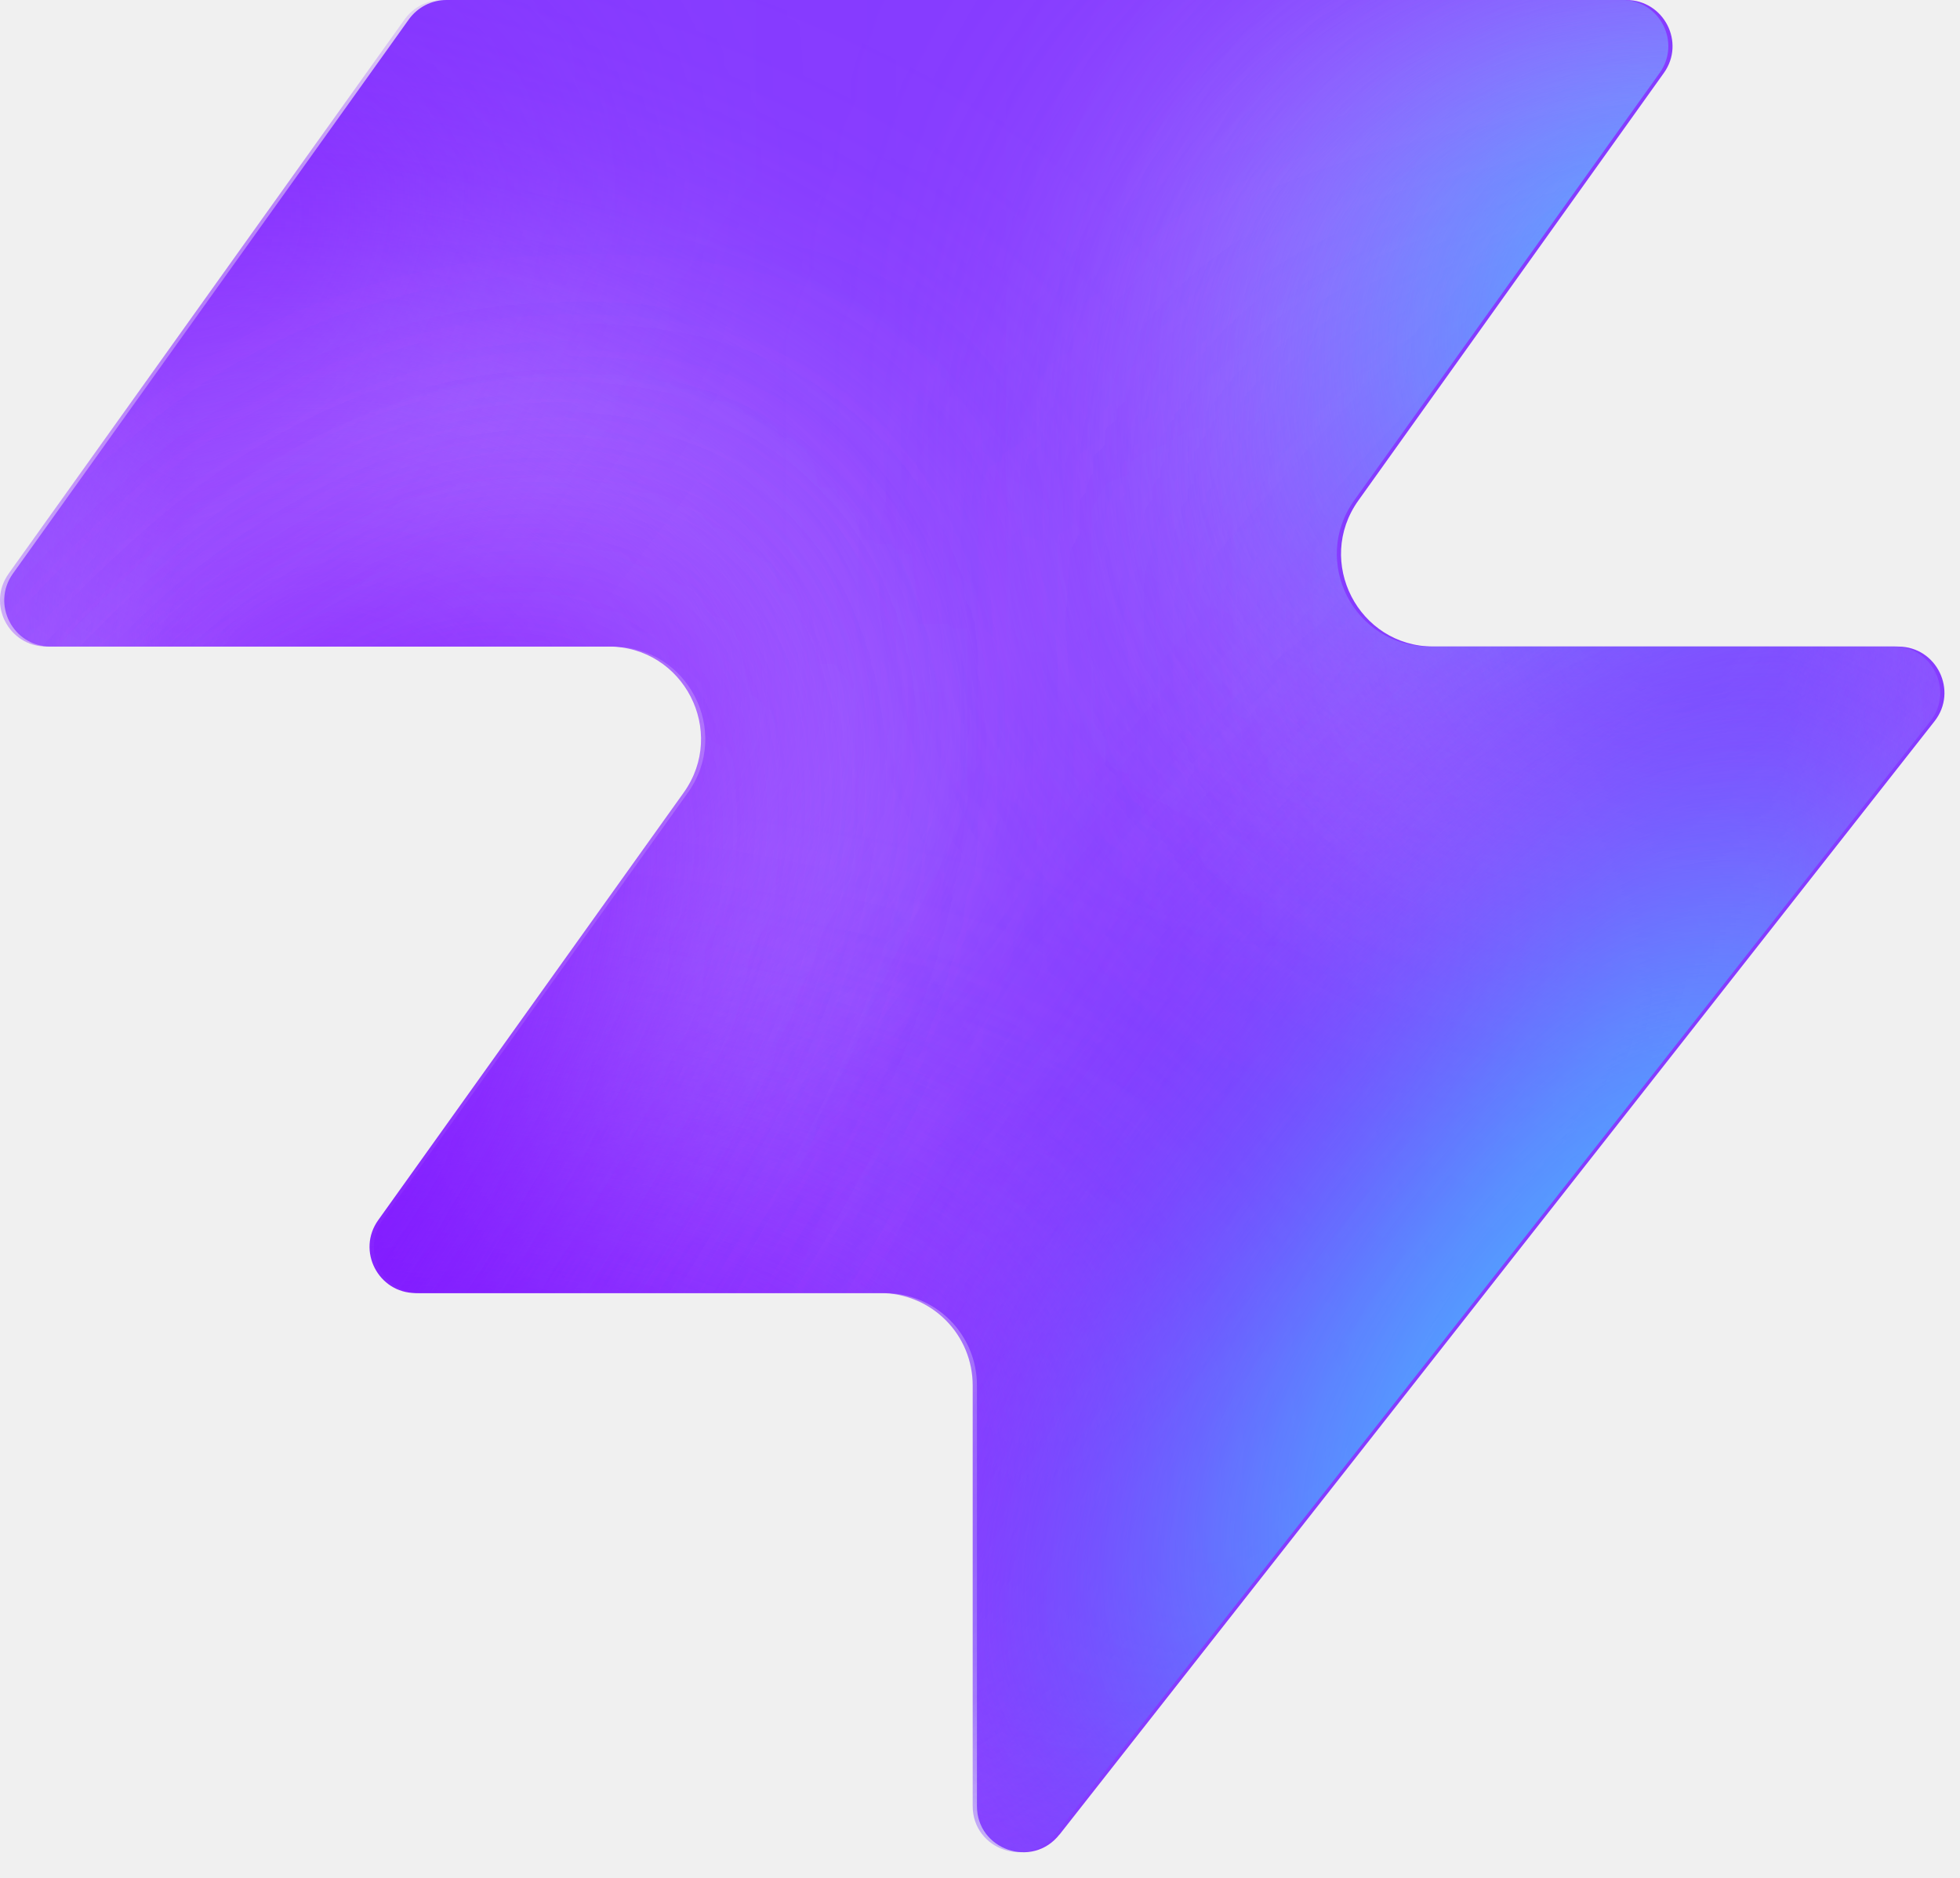
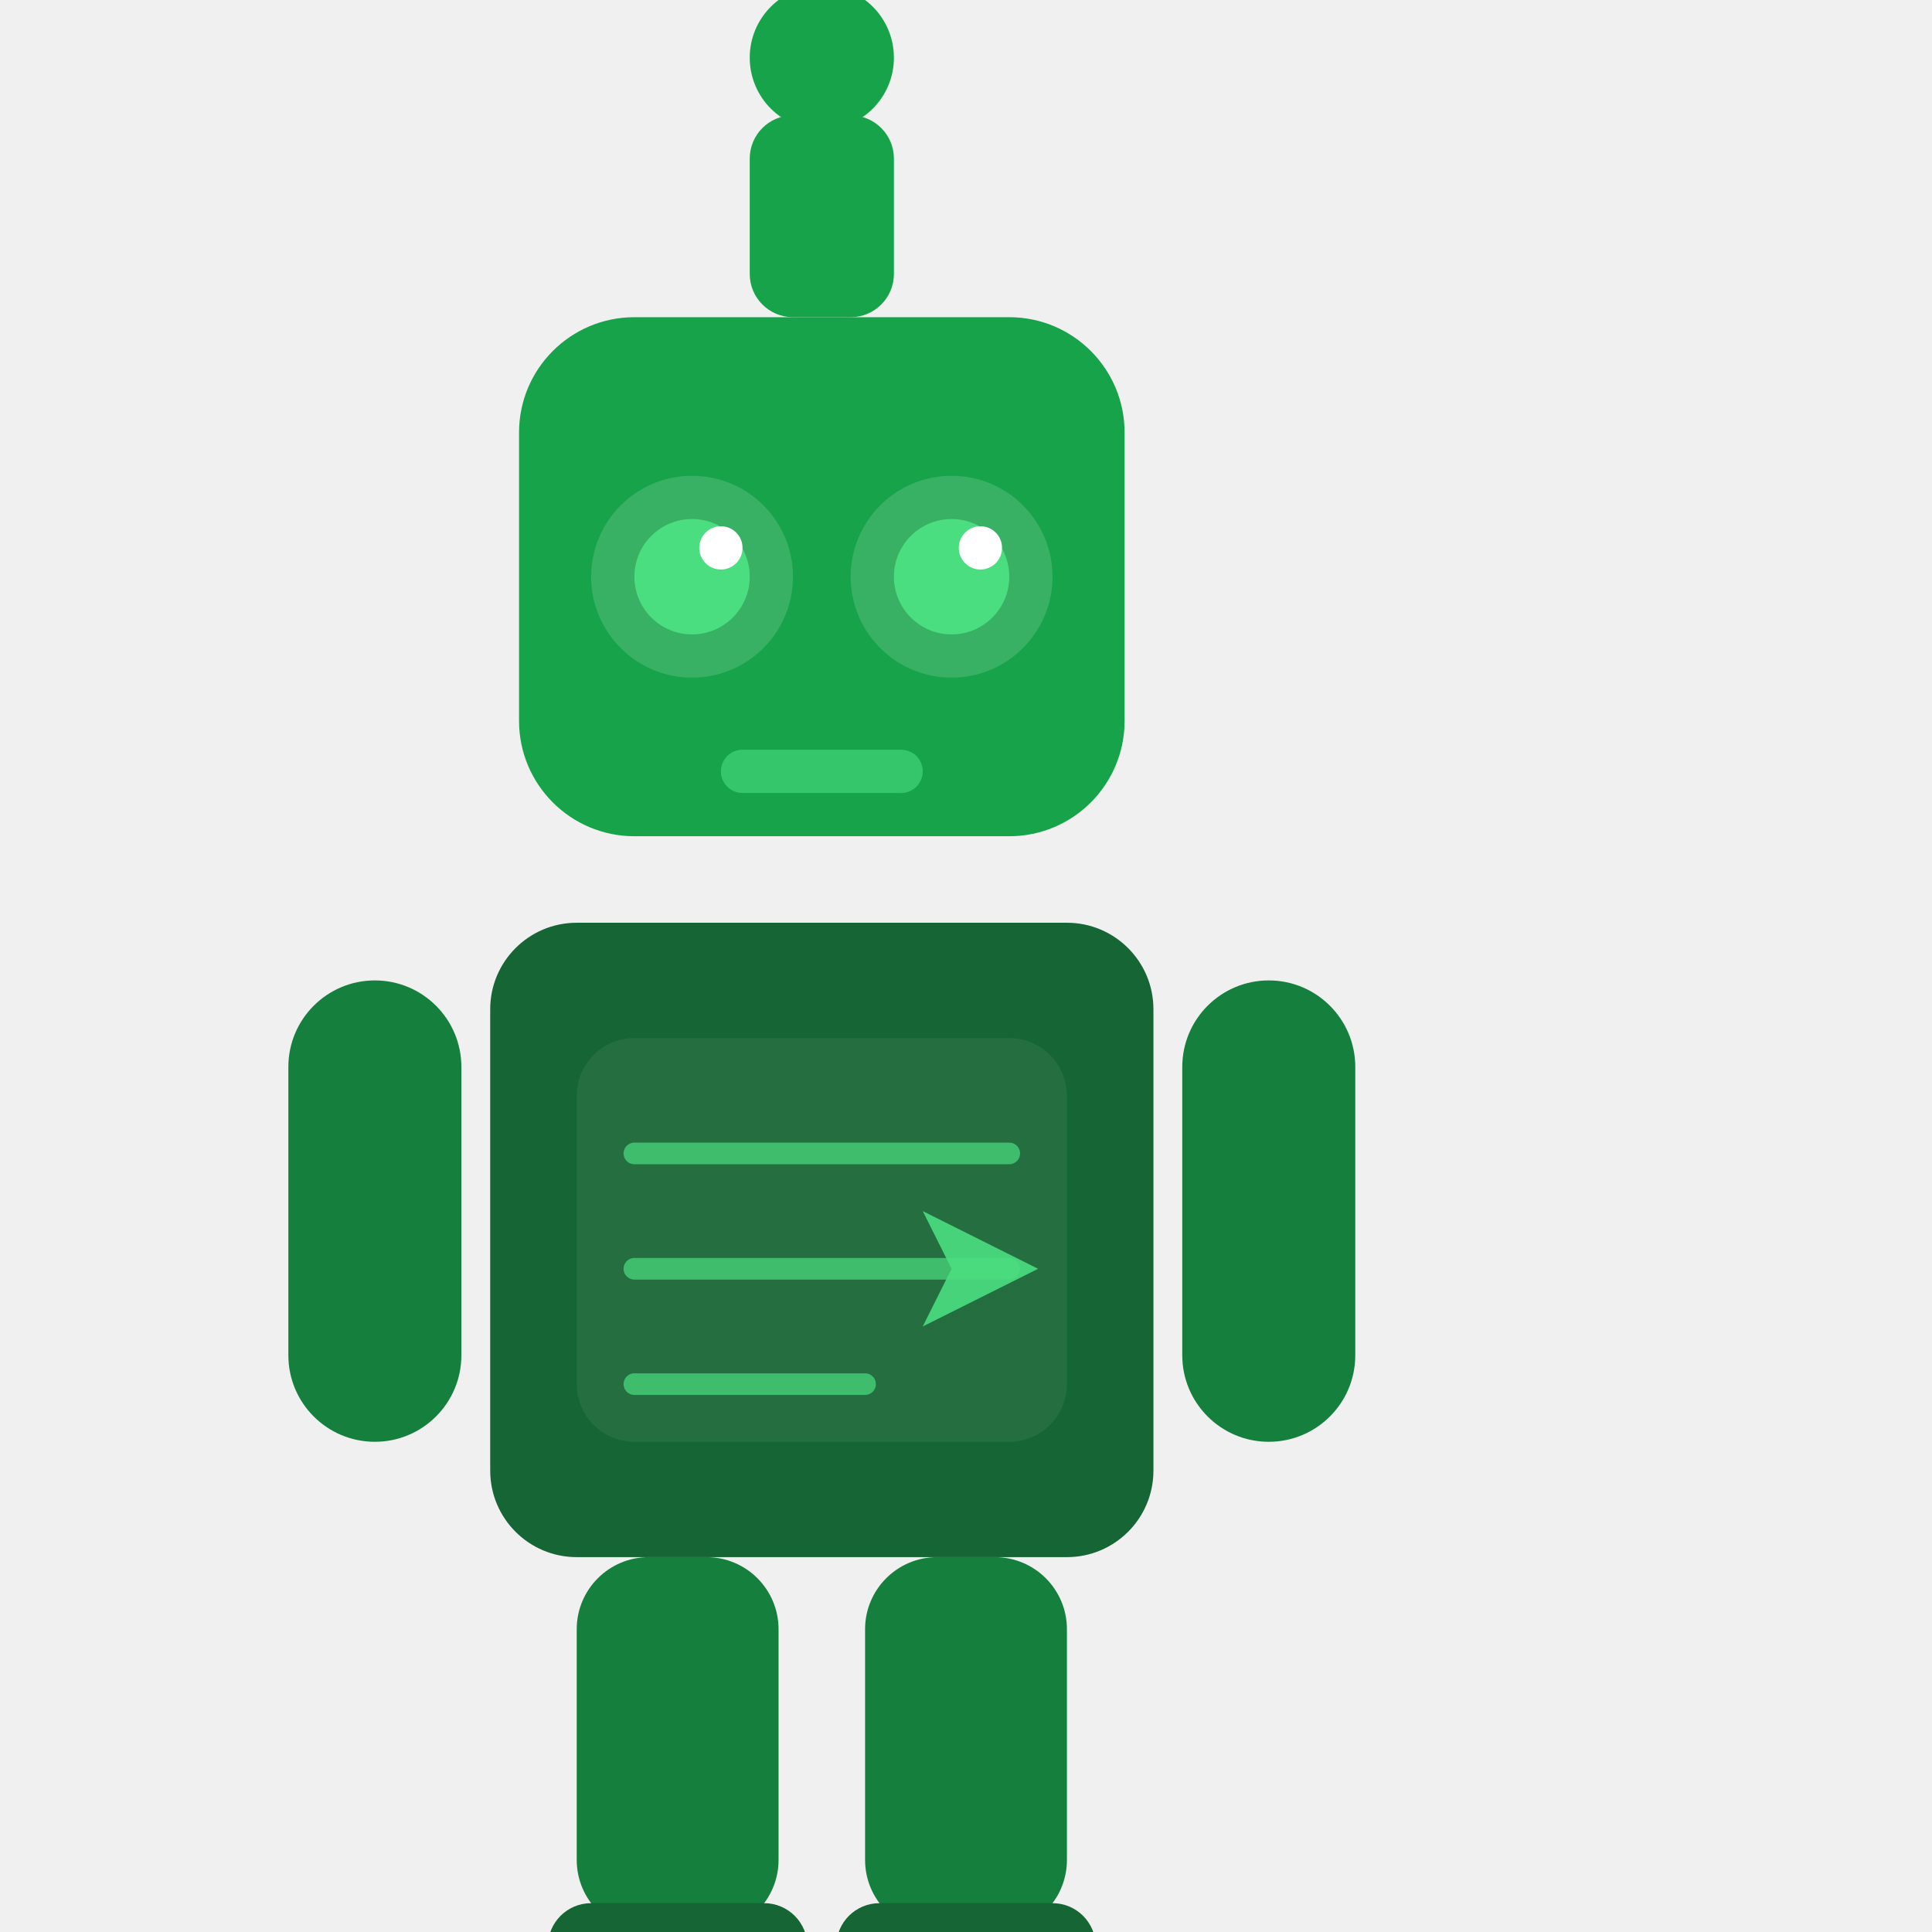
- <svg xmlns="http://www.w3.org/2000/svg" width="48" height="46" fill="none" viewBox="0 0 48 46">
-   <path fill="#863bff" d="M25.946 44.938c-.664.845-2.021.375-2.021-.698V33.937a2.26 2.26 0 0 0-2.262-2.262H10.287c-.92 0-1.456-1.04-.92-1.788l7.48-10.471c1.07-1.497 0-3.578-1.842-3.578H1.237c-.92 0-1.456-1.04-.92-1.788L10.013.474c.214-.297.556-.474.92-.474h28.894c.92 0 1.456 1.04.92 1.788l-7.48 10.471c-1.07 1.498 0 3.579 1.842 3.579h11.377c.943 0 1.473 1.088.89 1.83L25.947 44.94z" style="fill:#863bff;fill:color(display-p3 .525 .23 1);fill-opacity:1" />
-   <mask id="a" width="48" height="46" x="0" y="0" maskUnits="userSpaceOnUse" style="mask-type:alpha">
-     <path fill="#000" d="M25.842 44.938c-.664.844-2.021.375-2.021-.698V33.937a2.26 2.26 0 0 0-2.262-2.262H10.183c-.92 0-1.456-1.04-.92-1.788l7.48-10.471c1.07-1.498 0-3.579-1.842-3.579H1.133c-.92 0-1.456-1.04-.92-1.787L9.91.473c.214-.297.556-.474.92-.474h28.894c.92 0 1.456 1.04.92 1.788l-7.48 10.471c-1.07 1.498 0 3.578 1.842 3.578h11.377c.943 0 1.473 1.088.89 1.832L25.843 44.94z" style="fill:#000;fill-opacity:1" />
-   </mask>
-   <g mask="url(#a)">
-     <g filter="url(#b)">
-       <ellipse cx="5.508" cy="14.704" fill="#ede6ff" rx="5.508" ry="14.704" style="fill:#ede6ff;fill:color(display-p3 .927 .903 1);fill-opacity:1" transform="matrix(.00324 1 1 -.00324 -4.47 31.516)" />
-     </g>
-     <g filter="url(#c)">
-       <ellipse cx="10.399" cy="29.851" fill="#ede6ff" rx="10.399" ry="29.851" style="fill:#ede6ff;fill:color(display-p3 .927 .903 1);fill-opacity:1" transform="matrix(.00324 1 1 -.00324 -39.328 7.883)" />
-     </g>
-     <g filter="url(#d)">
-       <ellipse cx="5.508" cy="30.487" fill="#7e14ff" rx="5.508" ry="30.487" style="fill:#7e14ff;fill:color(display-p3 .492 .077 1);fill-opacity:1" transform="rotate(89.814 -25.913 -14.639)scale(1 -1)" />
-     </g>
-     <g filter="url(#e)">
-       <ellipse cx="5.508" cy="30.599" fill="#7e14ff" rx="5.508" ry="30.599" style="fill:#7e14ff;fill:color(display-p3 .492 .077 1);fill-opacity:1" transform="rotate(89.814 -32.644 -3.334)scale(1 -1)" />
-     </g>
-     <g filter="url(#f)">
-       <ellipse cx="5.508" cy="30.599" fill="#7e14ff" rx="5.508" ry="30.599" style="fill:#7e14ff;fill:color(display-p3 .492 .077 1);fill-opacity:1" transform="matrix(.00324 1 1 -.00324 -34.34 30.47)" />
-     </g>
-     <g filter="url(#g)">
-       <ellipse cx="14.072" cy="22.078" fill="#ede6ff" rx="14.072" ry="22.078" style="fill:#ede6ff;fill:color(display-p3 .927 .903 1);fill-opacity:1" transform="rotate(93.35 24.506 48.493)scale(-1 1)" />
-     </g>
-     <g filter="url(#h)">
-       <ellipse cx="3.47" cy="21.501" fill="#7e14ff" rx="3.47" ry="21.501" style="fill:#7e14ff;fill:color(display-p3 .492 .077 1);fill-opacity:1" transform="rotate(89.009 28.708 47.59)scale(-1 1)" />
-     </g>
-     <g filter="url(#i)">
-       <ellipse cx="3.47" cy="21.501" fill="#7e14ff" rx="3.47" ry="21.501" style="fill:#7e14ff;fill:color(display-p3 .492 .077 1);fill-opacity:1" transform="rotate(89.009 28.708 47.59)scale(-1 1)" />
-     </g>
-     <g filter="url(#j)">
-       <ellipse cx=".387" cy="8.972" fill="#7e14ff" rx="4.407" ry="29.108" style="fill:#7e14ff;fill:color(display-p3 .492 .077 1);fill-opacity:1" transform="rotate(39.51 .387 8.972)" />
-     </g>
-     <g filter="url(#k)">
-       <ellipse cx="47.523" cy="-6.092" fill="#7e14ff" rx="4.407" ry="29.108" style="fill:#7e14ff;fill:color(display-p3 .492 .077 1);fill-opacity:1" transform="rotate(37.892 47.523 -6.092)" />
-     </g>
-     <g filter="url(#l)">
-       <ellipse cx="41.412" cy="6.333" fill="#47bfff" rx="5.971" ry="9.665" style="fill:#47bfff;fill:color(display-p3 .28 .748 1);fill-opacity:1" transform="rotate(37.892 41.412 6.333)" />
-     </g>
-     <g filter="url(#m)">
-       <ellipse cx="-1.879" cy="38.332" fill="#7e14ff" rx="4.407" ry="29.108" style="fill:#7e14ff;fill:color(display-p3 .492 .077 1);fill-opacity:1" transform="rotate(37.892 -1.88 38.332)" />
-     </g>
-     <g filter="url(#n)">
-       <ellipse cx="-1.879" cy="38.332" fill="#7e14ff" rx="4.407" ry="29.108" style="fill:#7e14ff;fill:color(display-p3 .492 .077 1);fill-opacity:1" transform="rotate(37.892 -1.88 38.332)" />
-     </g>
-     <g filter="url(#o)">
-       <ellipse cx="35.651" cy="29.907" fill="#7e14ff" rx="4.407" ry="29.108" style="fill:#7e14ff;fill:color(display-p3 .492 .077 1);fill-opacity:1" transform="rotate(37.892 35.651 29.907)" />
-     </g>
-     <g filter="url(#p)">
-       <ellipse cx="38.418" cy="32.4" fill="#47bfff" rx="5.971" ry="15.297" style="fill:#47bfff;fill:color(display-p3 .28 .748 1);fill-opacity:1" transform="rotate(37.892 38.418 32.4)" />
-     </g>
+ <svg xmlns="http://www.w3.org/2000/svg" width="100%" viewBox="256 4 134 134" role="img" style="">
+   <g transform="translate(290, 12)" style="fill:rgb(0, 0, 0);stroke:none;color:rgb(11, 11, 11);stroke-width:1px;stroke-linecap:butt;stroke-linejoin:miter;opacity:1;font-family:&quot;Anthropic Sans&quot;, -apple-system, BlinkMacSystemFont, &quot;Segoe UI&quot;, sans-serif;font-size:16px;font-weight:400;text-anchor:start;dominant-baseline:auto">
+     <rect x="18" y="0" width="10" height="14" rx="3" fill="#16a34a" style="fill:rgb(22, 163, 74);stroke:none;color:rgb(11, 11, 11);stroke-width:1px;stroke-linecap:butt;stroke-linejoin:miter;opacity:1;font-family:&quot;Anthropic Sans&quot;, -apple-system, BlinkMacSystemFont, &quot;Segoe UI&quot;, sans-serif;font-size:16px;font-weight:400;text-anchor:start;dominant-baseline:auto" />
+     <circle cx="23" cy="-4" r="5" fill="#16a34a" style="fill:rgb(22, 163, 74);stroke:none;color:rgb(11, 11, 11);stroke-width:1px;stroke-linecap:butt;stroke-linejoin:miter;opacity:1;font-family:&quot;Anthropic Sans&quot;, -apple-system, BlinkMacSystemFont, &quot;Segoe UI&quot;, sans-serif;font-size:16px;font-weight:400;text-anchor:start;dominant-baseline:auto" />
+     <rect x="2" y="14" width="42" height="36" rx="8" fill="#16a34a" style="fill:rgb(22, 163, 74);stroke:none;color:rgb(11, 11, 11);stroke-width:1px;stroke-linecap:butt;stroke-linejoin:miter;opacity:1;font-family:&quot;Anthropic Sans&quot;, -apple-system, BlinkMacSystemFont, &quot;Segoe UI&quot;, sans-serif;font-size:16px;font-weight:400;text-anchor:start;dominant-baseline:auto" />
+     <circle cx="14" cy="32" r="7" fill="white" opacity="0.15" style="fill:rgb(255, 255, 255);stroke:none;color:rgb(11, 11, 11);stroke-width:1px;stroke-linecap:butt;stroke-linejoin:miter;opacity:0.15;font-family:&quot;Anthropic Sans&quot;, -apple-system, BlinkMacSystemFont, &quot;Segoe UI&quot;, sans-serif;font-size:16px;font-weight:400;text-anchor:start;dominant-baseline:auto" />
+     <circle cx="14" cy="32" r="4" fill="#4ade80" style="fill:rgb(74, 222, 128);stroke:none;color:rgb(11, 11, 11);stroke-width:1px;stroke-linecap:butt;stroke-linejoin:miter;opacity:1;font-family:&quot;Anthropic Sans&quot;, -apple-system, BlinkMacSystemFont, &quot;Segoe UI&quot;, sans-serif;font-size:16px;font-weight:400;text-anchor:start;dominant-baseline:auto" />
+     <circle cx="16" cy="30" r="1.5" fill="white" style="fill:rgb(255, 255, 255);stroke:none;color:rgb(11, 11, 11);stroke-width:1px;stroke-linecap:butt;stroke-linejoin:miter;opacity:1;font-family:&quot;Anthropic Sans&quot;, -apple-system, BlinkMacSystemFont, &quot;Segoe UI&quot;, sans-serif;font-size:16px;font-weight:400;text-anchor:start;dominant-baseline:auto" />
+     <circle cx="32" cy="32" r="7" fill="white" opacity="0.15" style="fill:rgb(255, 255, 255);stroke:none;color:rgb(11, 11, 11);stroke-width:1px;stroke-linecap:butt;stroke-linejoin:miter;opacity:0.15;font-family:&quot;Anthropic Sans&quot;, -apple-system, BlinkMacSystemFont, &quot;Segoe UI&quot;, sans-serif;font-size:16px;font-weight:400;text-anchor:start;dominant-baseline:auto" />
+     <circle cx="32" cy="32" r="4" fill="#4ade80" style="fill:rgb(74, 222, 128);stroke:none;color:rgb(11, 11, 11);stroke-width:1px;stroke-linecap:butt;stroke-linejoin:miter;opacity:1;font-family:&quot;Anthropic Sans&quot;, -apple-system, BlinkMacSystemFont, &quot;Segoe UI&quot;, sans-serif;font-size:16px;font-weight:400;text-anchor:start;dominant-baseline:auto" />
+     <circle cx="34" cy="30" r="1.5" fill="white" style="fill:rgb(255, 255, 255);stroke:none;color:rgb(11, 11, 11);stroke-width:1px;stroke-linecap:butt;stroke-linejoin:miter;opacity:1;font-family:&quot;Anthropic Sans&quot;, -apple-system, BlinkMacSystemFont, &quot;Segoe UI&quot;, sans-serif;font-size:16px;font-weight:400;text-anchor:start;dominant-baseline:auto" />
+     <rect x="16" y="44" width="14" height="3" rx="1.5" fill="#4ade80" opacity="0.6" style="fill:rgb(74, 222, 128);stroke:none;color:rgb(11, 11, 11);stroke-width:1px;stroke-linecap:butt;stroke-linejoin:miter;opacity:0.6;font-family:&quot;Anthropic Sans&quot;, -apple-system, BlinkMacSystemFont, &quot;Segoe UI&quot;, sans-serif;font-size:16px;font-weight:400;text-anchor:start;dominant-baseline:auto" />
+     <rect x="0" y="56" width="46" height="44" rx="6" fill="#166534" style="fill:rgb(22, 101, 52);stroke:none;color:rgb(11, 11, 11);stroke-width:1px;stroke-linecap:butt;stroke-linejoin:miter;opacity:1;font-family:&quot;Anthropic Sans&quot;, -apple-system, BlinkMacSystemFont, &quot;Segoe UI&quot;, sans-serif;font-size:16px;font-weight:400;text-anchor:start;dominant-baseline:auto" />
+     <rect x="6" y="64" width="34" height="28" rx="4" fill="white" opacity="0.06" style="fill:rgb(255, 255, 255);stroke:none;color:rgb(11, 11, 11);stroke-width:1px;stroke-linecap:butt;stroke-linejoin:miter;opacity:0.06;font-family:&quot;Anthropic Sans&quot;, -apple-system, BlinkMacSystemFont, &quot;Segoe UI&quot;, sans-serif;font-size:16px;font-weight:400;text-anchor:start;dominant-baseline:auto" />
+     <line x1="10" y1="72" x2="36" y2="72" stroke="#4ade80" stroke-width="1.5" stroke-linecap="round" opacity="0.7" style="fill:rgb(0, 0, 0);stroke:rgb(74, 222, 128);color:rgb(11, 11, 11);stroke-width:1.5px;stroke-linecap:round;stroke-linejoin:miter;opacity:0.7;font-family:&quot;Anthropic Sans&quot;, -apple-system, BlinkMacSystemFont, &quot;Segoe UI&quot;, sans-serif;font-size:16px;font-weight:400;text-anchor:start;dominant-baseline:auto" />
+     <line x1="10" y1="80" x2="36" y2="80" stroke="#4ade80" stroke-width="1.5" stroke-linecap="round" opacity="0.7" style="fill:rgb(0, 0, 0);stroke:rgb(74, 222, 128);color:rgb(11, 11, 11);stroke-width:1.5px;stroke-linecap:round;stroke-linejoin:miter;opacity:0.7;font-family:&quot;Anthropic Sans&quot;, -apple-system, BlinkMacSystemFont, &quot;Segoe UI&quot;, sans-serif;font-size:16px;font-weight:400;text-anchor:start;dominant-baseline:auto" />
+     <line x1="10" y1="88" x2="26" y2="88" stroke="#4ade80" stroke-width="1.5" stroke-linecap="round" opacity="0.7" style="fill:rgb(0, 0, 0);stroke:rgb(74, 222, 128);color:rgb(11, 11, 11);stroke-width:1.5px;stroke-linecap:round;stroke-linejoin:miter;opacity:0.7;font-family:&quot;Anthropic Sans&quot;, -apple-system, BlinkMacSystemFont, &quot;Segoe UI&quot;, sans-serif;font-size:16px;font-weight:400;text-anchor:start;dominant-baseline:auto" />
+     <polygon points="30,76 38,80 30,84 32,80" fill="#4ade80" opacity="0.9" style="fill:rgb(74, 222, 128);stroke:none;color:rgb(11, 11, 11);stroke-width:1px;stroke-linecap:butt;stroke-linejoin:miter;opacity:0.9;font-family:&quot;Anthropic Sans&quot;, -apple-system, BlinkMacSystemFont, &quot;Segoe UI&quot;, sans-serif;font-size:16px;font-weight:400;text-anchor:start;dominant-baseline:auto" />
+     <rect x="-14" y="60" width="12" height="32" rx="6" fill="#15803d" style="fill:rgb(21, 128, 61);stroke:none;color:rgb(11, 11, 11);stroke-width:1px;stroke-linecap:butt;stroke-linejoin:miter;opacity:1;font-family:&quot;Anthropic Sans&quot;, -apple-system, BlinkMacSystemFont, &quot;Segoe UI&quot;, sans-serif;font-size:16px;font-weight:400;text-anchor:start;dominant-baseline:auto" />
+     <rect x="48" y="60" width="12" height="32" rx="6" fill="#15803d" style="fill:rgb(21, 128, 61);stroke:none;color:rgb(11, 11, 11);stroke-width:1px;stroke-linecap:butt;stroke-linejoin:miter;opacity:1;font-family:&quot;Anthropic Sans&quot;, -apple-system, BlinkMacSystemFont, &quot;Segoe UI&quot;, sans-serif;font-size:16px;font-weight:400;text-anchor:start;dominant-baseline:auto" />
+     <rect x="6" y="100" width="14" height="26" rx="5" fill="#15803d" style="fill:rgb(21, 128, 61);stroke:none;color:rgb(11, 11, 11);stroke-width:1px;stroke-linecap:butt;stroke-linejoin:miter;opacity:1;font-family:&quot;Anthropic Sans&quot;, -apple-system, BlinkMacSystemFont, &quot;Segoe UI&quot;, sans-serif;font-size:16px;font-weight:400;text-anchor:start;dominant-baseline:auto" />
+     <rect x="26" y="100" width="14" height="26" rx="5" fill="#15803d" style="fill:rgb(21, 128, 61);stroke:none;color:rgb(11, 11, 11);stroke-width:1px;stroke-linecap:butt;stroke-linejoin:miter;opacity:1;font-family:&quot;Anthropic Sans&quot;, -apple-system, BlinkMacSystemFont, &quot;Segoe UI&quot;, sans-serif;font-size:16px;font-weight:400;text-anchor:start;dominant-baseline:auto" />
+     <rect x="4" y="124" width="18" height="6" rx="3" fill="#166534" style="fill:rgb(22, 101, 52);stroke:none;color:rgb(11, 11, 11);stroke-width:1px;stroke-linecap:butt;stroke-linejoin:miter;opacity:1;font-family:&quot;Anthropic Sans&quot;, -apple-system, BlinkMacSystemFont, &quot;Segoe UI&quot;, sans-serif;font-size:16px;font-weight:400;text-anchor:start;dominant-baseline:auto" />
+     <rect x="24" y="124" width="18" height="6" rx="3" fill="#166534" style="fill:rgb(22, 101, 52);stroke:none;color:rgb(11, 11, 11);stroke-width:1px;stroke-linecap:butt;stroke-linejoin:miter;opacity:1;font-family:&quot;Anthropic Sans&quot;, -apple-system, BlinkMacSystemFont, &quot;Segoe UI&quot;, sans-serif;font-size:16px;font-weight:400;text-anchor:start;dominant-baseline:auto" />
  </g>
-   <defs>
-     <filter id="b" width="60.045" height="41.654" x="-19.77" y="16.149" color-interpolation-filters="sRGB" filterUnits="userSpaceOnUse">
-       <feFlood flood-opacity="0" result="BackgroundImageFix" />
-       <feBlend in="SourceGraphic" in2="BackgroundImageFix" result="shape" />
-       <feGaussianBlur result="effect1_foregroundBlur_2002_17158" stdDeviation="7.659" />
-     </filter>
-     <filter id="c" width="90.34" height="51.437" x="-54.613" y="-7.533" color-interpolation-filters="sRGB" filterUnits="userSpaceOnUse">
-       <feFlood flood-opacity="0" result="BackgroundImageFix" />
-       <feBlend in="SourceGraphic" in2="BackgroundImageFix" result="shape" />
-       <feGaussianBlur result="effect1_foregroundBlur_2002_17158" stdDeviation="7.659" />
-     </filter>
-     <filter id="d" width="79.355" height="29.4" x="-49.64" y="2.03" color-interpolation-filters="sRGB" filterUnits="userSpaceOnUse">
-       <feFlood flood-opacity="0" result="BackgroundImageFix" />
-       <feBlend in="SourceGraphic" in2="BackgroundImageFix" result="shape" />
-       <feGaussianBlur result="effect1_foregroundBlur_2002_17158" stdDeviation="4.596" />
-     </filter>
-     <filter id="e" width="79.579" height="29.4" x="-45.045" y="20.029" color-interpolation-filters="sRGB" filterUnits="userSpaceOnUse">
-       <feFlood flood-opacity="0" result="BackgroundImageFix" />
-       <feBlend in="SourceGraphic" in2="BackgroundImageFix" result="shape" />
-       <feGaussianBlur result="effect1_foregroundBlur_2002_17158" stdDeviation="4.596" />
-     </filter>
-     <filter id="f" width="79.579" height="29.4" x="-43.513" y="21.178" color-interpolation-filters="sRGB" filterUnits="userSpaceOnUse">
-       <feFlood flood-opacity="0" result="BackgroundImageFix" />
-       <feBlend in="SourceGraphic" in2="BackgroundImageFix" result="shape" />
-       <feGaussianBlur result="effect1_foregroundBlur_2002_17158" stdDeviation="4.596" />
-     </filter>
-     <filter id="g" width="74.749" height="58.852" x="15.756" y="-17.901" color-interpolation-filters="sRGB" filterUnits="userSpaceOnUse">
-       <feFlood flood-opacity="0" result="BackgroundImageFix" />
-       <feBlend in="SourceGraphic" in2="BackgroundImageFix" result="shape" />
-       <feGaussianBlur result="effect1_foregroundBlur_2002_17158" stdDeviation="7.659" />
-     </filter>
-     <filter id="h" width="61.377" height="25.362" x="23.548" y="2.284" color-interpolation-filters="sRGB" filterUnits="userSpaceOnUse">
-       <feFlood flood-opacity="0" result="BackgroundImageFix" />
-       <feBlend in="SourceGraphic" in2="BackgroundImageFix" result="shape" />
-       <feGaussianBlur result="effect1_foregroundBlur_2002_17158" stdDeviation="4.596" />
-     </filter>
-     <filter id="i" width="61.377" height="25.362" x="23.548" y="2.284" color-interpolation-filters="sRGB" filterUnits="userSpaceOnUse">
-       <feFlood flood-opacity="0" result="BackgroundImageFix" />
-       <feBlend in="SourceGraphic" in2="BackgroundImageFix" result="shape" />
-       <feGaussianBlur result="effect1_foregroundBlur_2002_17158" stdDeviation="4.596" />
-     </filter>
-     <filter id="j" width="56.045" height="63.649" x="-27.636" y="-22.853" color-interpolation-filters="sRGB" filterUnits="userSpaceOnUse">
-       <feFlood flood-opacity="0" result="BackgroundImageFix" />
-       <feBlend in="SourceGraphic" in2="BackgroundImageFix" result="shape" />
-       <feGaussianBlur result="effect1_foregroundBlur_2002_17158" stdDeviation="4.596" />
-     </filter>
-     <filter id="k" width="54.814" height="64.646" x="20.116" y="-38.415" color-interpolation-filters="sRGB" filterUnits="userSpaceOnUse">
-       <feFlood flood-opacity="0" result="BackgroundImageFix" />
-       <feBlend in="SourceGraphic" in2="BackgroundImageFix" result="shape" />
-       <feGaussianBlur result="effect1_foregroundBlur_2002_17158" stdDeviation="4.596" />
-     </filter>
-     <filter id="l" width="33.541" height="35.313" x="24.641" y="-11.323" color-interpolation-filters="sRGB" filterUnits="userSpaceOnUse">
-       <feFlood flood-opacity="0" result="BackgroundImageFix" />
-       <feBlend in="SourceGraphic" in2="BackgroundImageFix" result="shape" />
-       <feGaussianBlur result="effect1_foregroundBlur_2002_17158" stdDeviation="4.596" />
-     </filter>
-     <filter id="m" width="54.814" height="64.646" x="-29.286" y="6.009" color-interpolation-filters="sRGB" filterUnits="userSpaceOnUse">
-       <feFlood flood-opacity="0" result="BackgroundImageFix" />
-       <feBlend in="SourceGraphic" in2="BackgroundImageFix" result="shape" />
-       <feGaussianBlur result="effect1_foregroundBlur_2002_17158" stdDeviation="4.596" />
-     </filter>
-     <filter id="n" width="54.814" height="64.646" x="-29.286" y="6.009" color-interpolation-filters="sRGB" filterUnits="userSpaceOnUse">
-       <feFlood flood-opacity="0" result="BackgroundImageFix" />
-       <feBlend in="SourceGraphic" in2="BackgroundImageFix" result="shape" />
-       <feGaussianBlur result="effect1_foregroundBlur_2002_17158" stdDeviation="4.596" />
-     </filter>
-     <filter id="o" width="54.814" height="64.646" x="8.244" y="-2.416" color-interpolation-filters="sRGB" filterUnits="userSpaceOnUse">
-       <feFlood flood-opacity="0" result="BackgroundImageFix" />
-       <feBlend in="SourceGraphic" in2="BackgroundImageFix" result="shape" />
-       <feGaussianBlur result="effect1_foregroundBlur_2002_17158" stdDeviation="4.596" />
-     </filter>
-     <filter id="p" width="39.409" height="43.623" x="18.713" y="10.588" color-interpolation-filters="sRGB" filterUnits="userSpaceOnUse">
-       <feFlood flood-opacity="0" result="BackgroundImageFix" />
-       <feBlend in="SourceGraphic" in2="BackgroundImageFix" result="shape" />
-       <feGaussianBlur result="effect1_foregroundBlur_2002_17158" stdDeviation="4.596" />
-     </filter>
-   </defs>
</svg>
